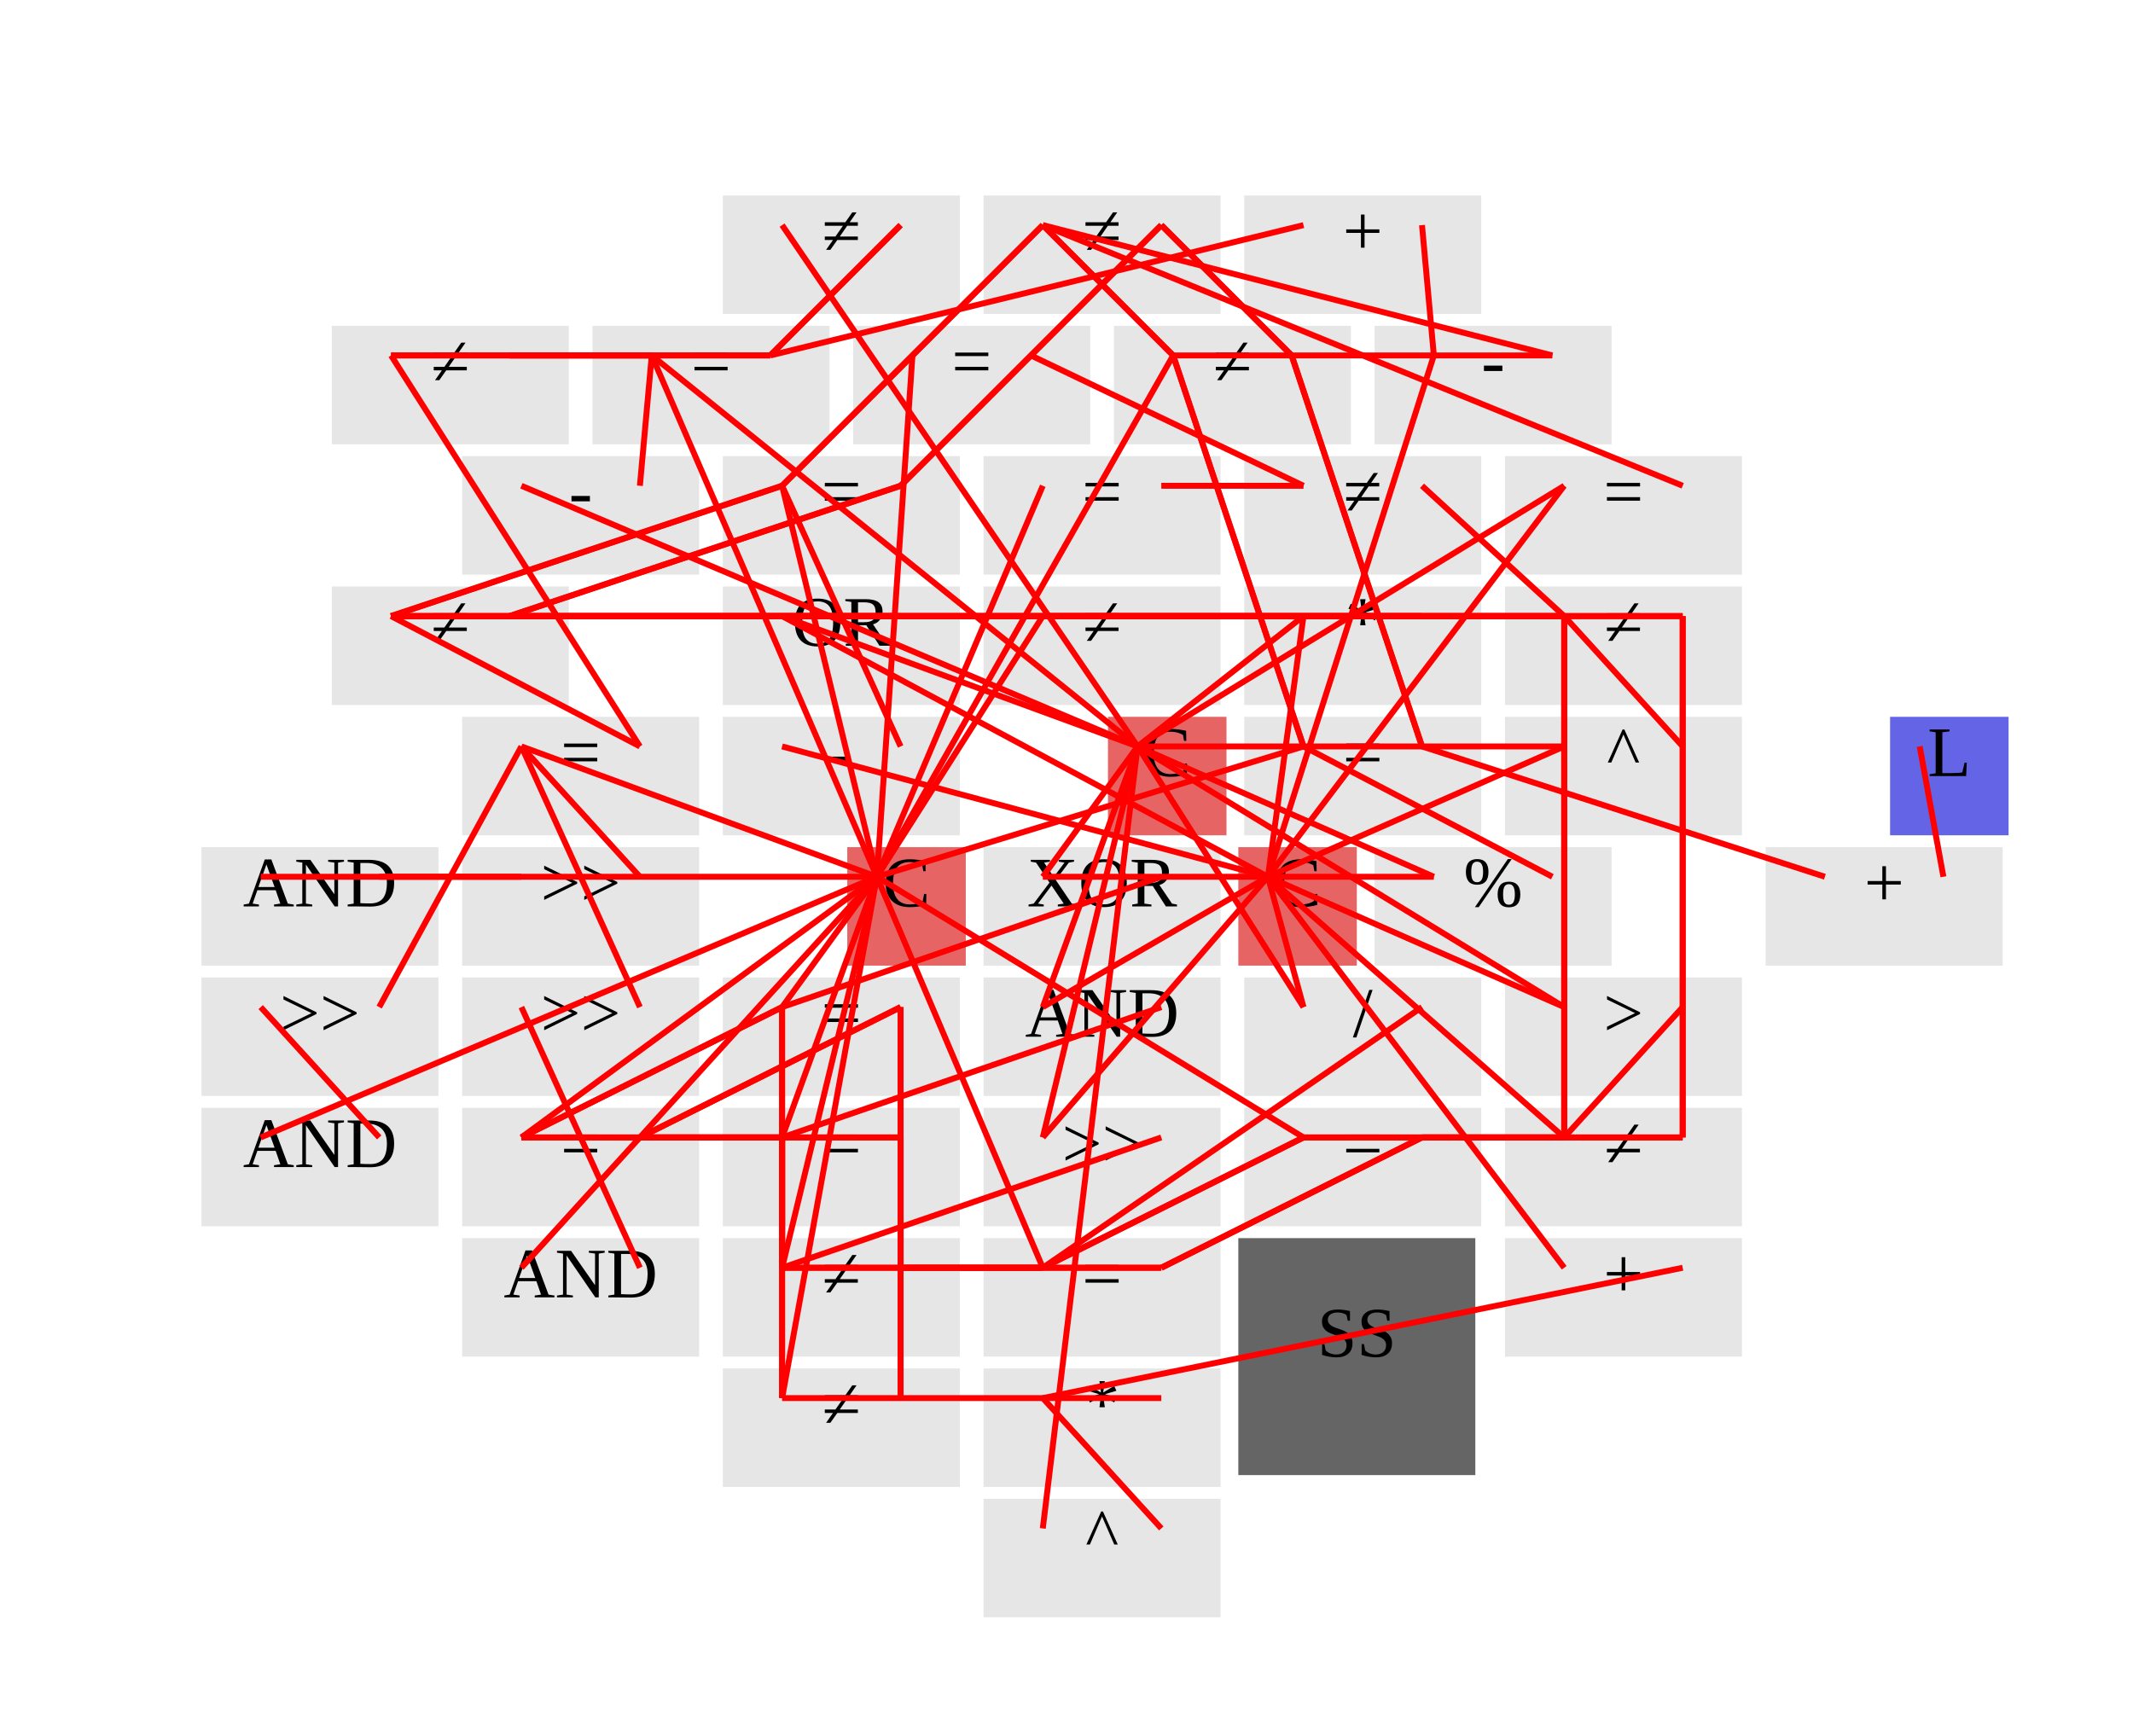
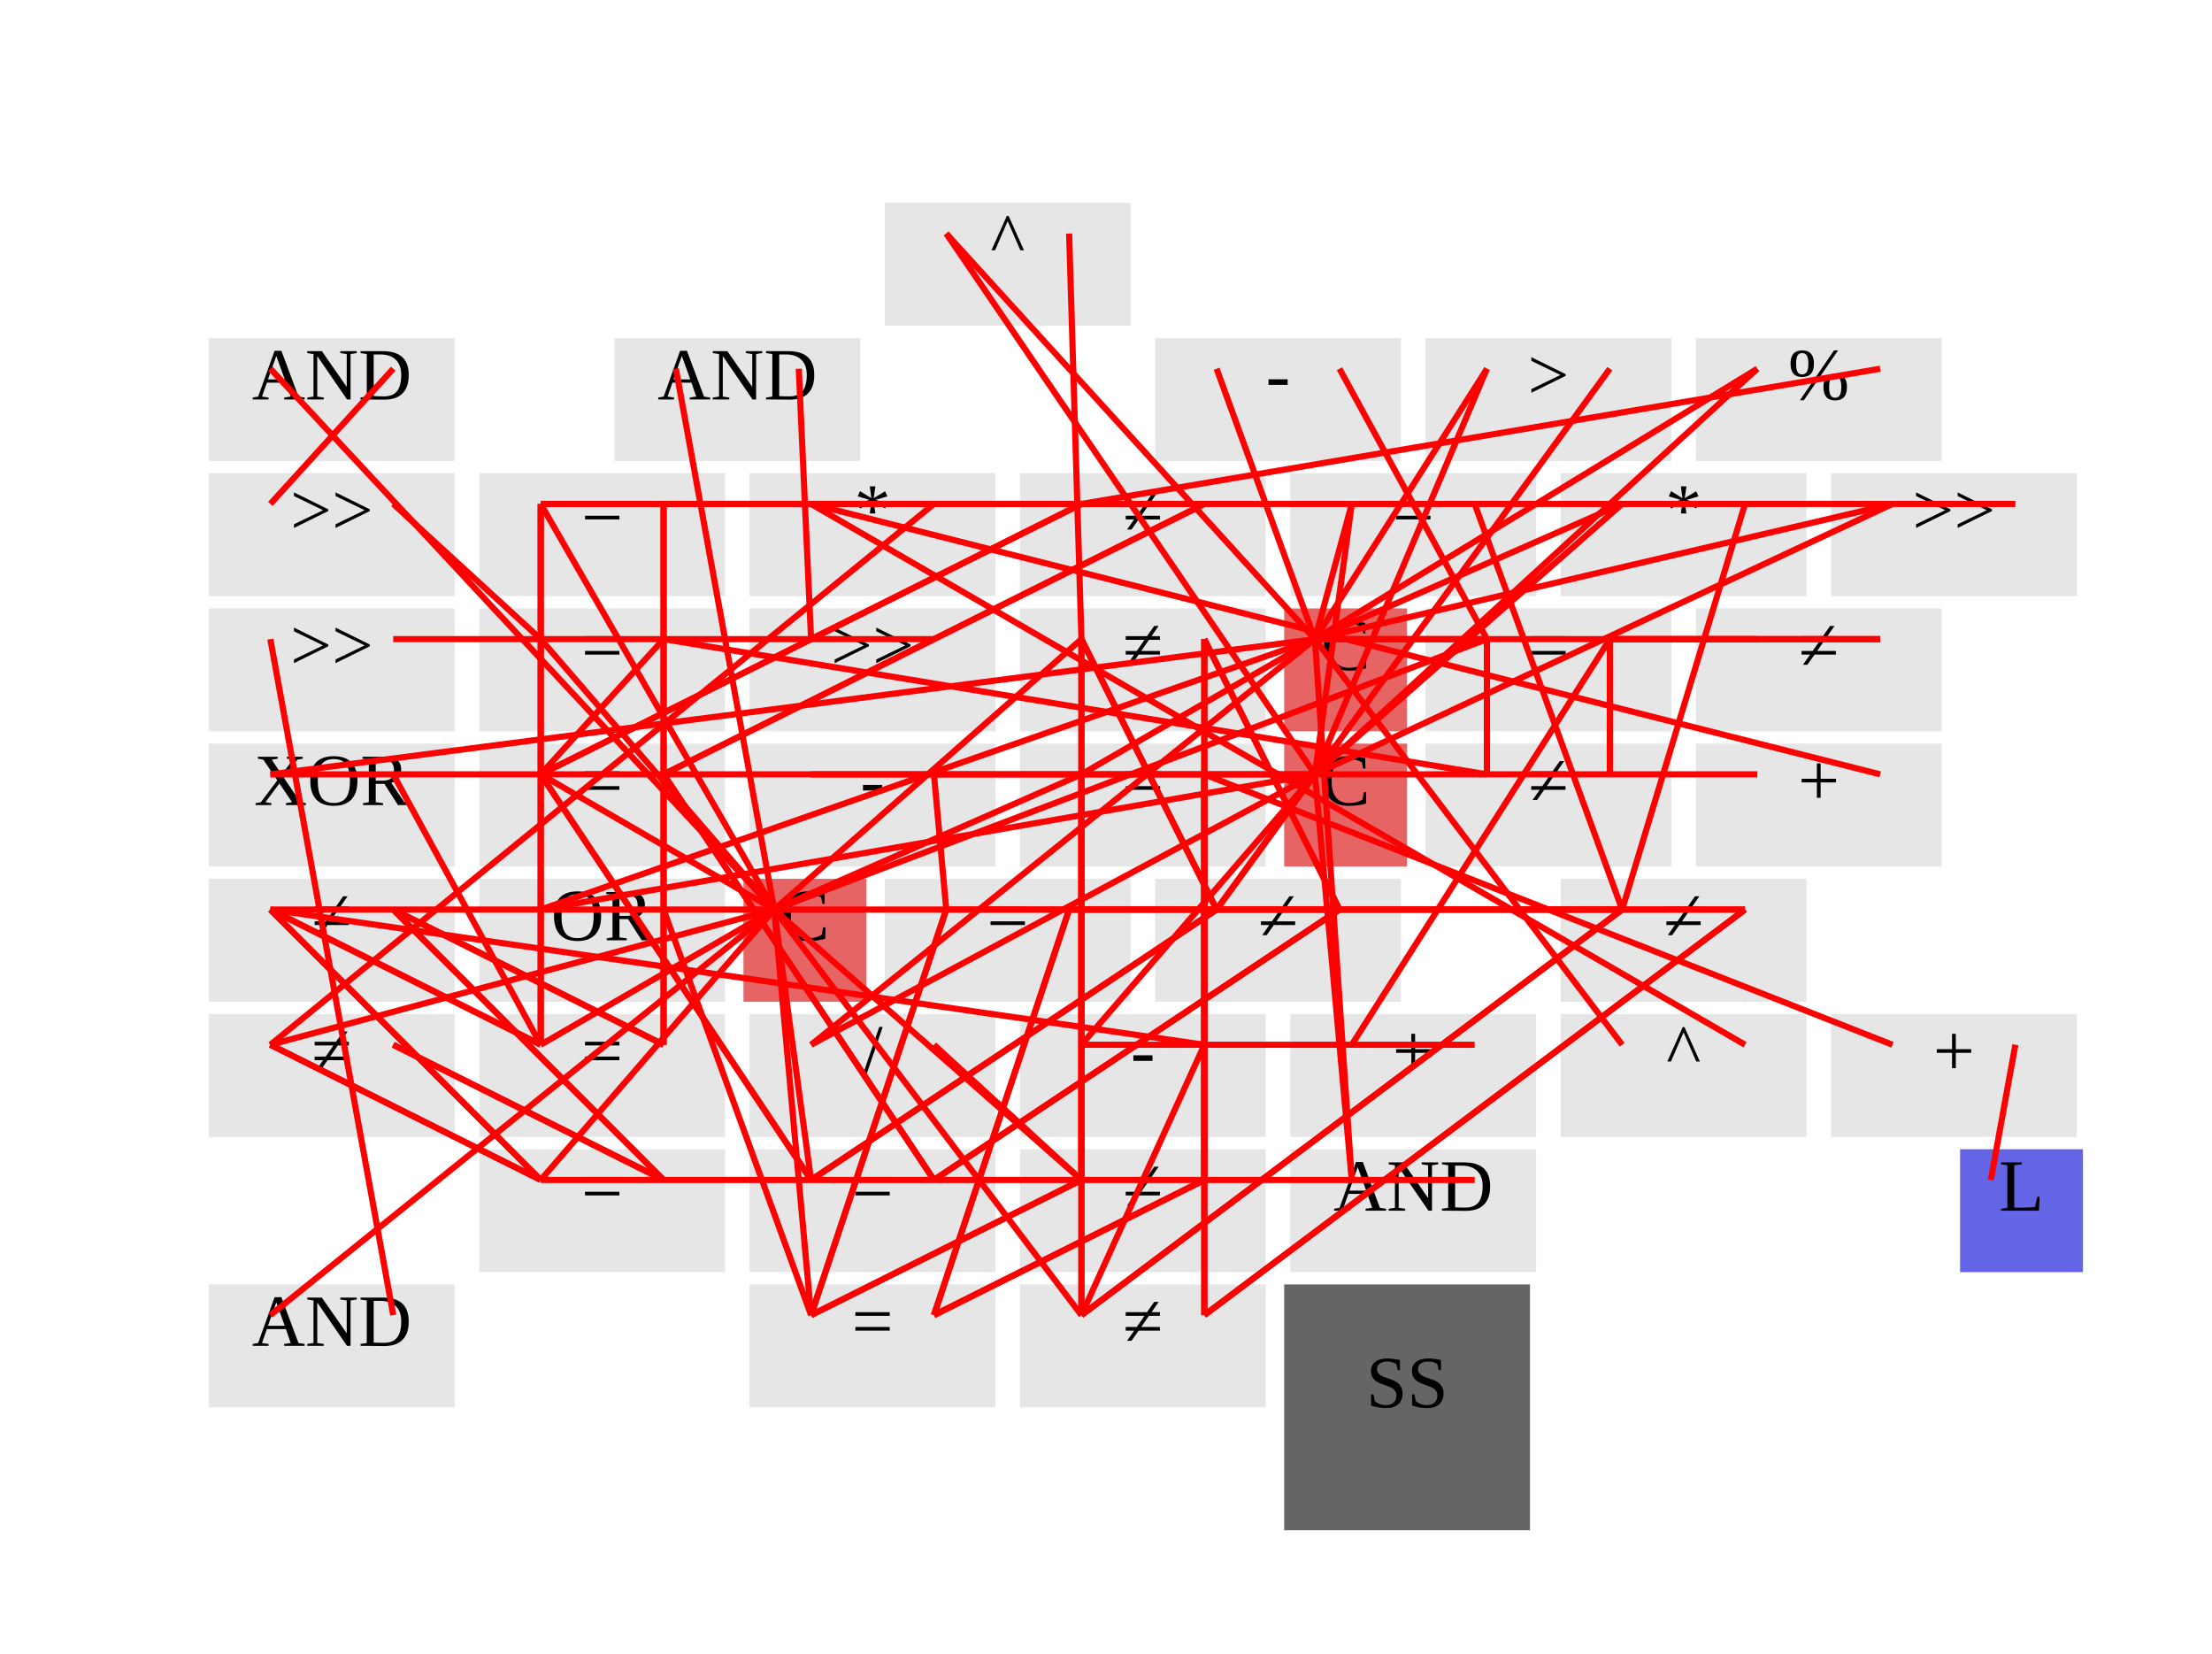
- <svg xmlns="http://www.w3.org/2000/svg" width="360" height="293">
-   <rect x="0" y="0" width="360" height="293" fill="rgb(255,255,255)" />
-   <rect x="0" y="0" width="340" height="260" fill="rgba(255,255,255,1)" />
-   <rect x="143" y="143" width="20" height="20" fill="rgba(230,100,100,1)" />
-   <text x="153" y="153" text-anchor="middle" alignment-baseline="middle" fill="black">C</text>
-   <rect x="209" y="143" width="20" height="20" fill="rgba(230,100,100,1)" />
-   <text x="219" y="153" text-anchor="middle" alignment-baseline="middle" fill="black">C</text>
-   <rect x="319" y="121" width="20" height="20" fill="rgba(100,100,230,1)" />
-   <text x="329" y="131" text-anchor="middle" alignment-baseline="middle" fill="black">L</text>
-   <rect x="187" y="121" width="20" height="20" fill="rgba(230,100,100,1)" />
-   <text x="197" y="131" text-anchor="middle" alignment-baseline="middle" fill="black">C</text>
-   <rect x="166" y="77" width="40" height="20" fill="rgba(230,230,230,1)" />
-   <text x="186" y="87" text-anchor="middle" alignment-baseline="middle" fill="black">=</text>
+ <svg xmlns="http://www.w3.org/2000/svg" width="360" height="269">
+   <rect x="0" y="0" width="360" height="269" fill="rgb(255,255,255)" />
+   <rect x="0" y="0" width="340" height="220" fill="rgba(255,255,255,1)" />
+   <rect x="121" y="143" width="20" height="20" fill="rgba(230,100,100,1)" />
+   <text x="131" y="153" text-anchor="middle" alignment-baseline="middle" fill="black">C</text>
+   <rect x="209" y="121" width="20" height="20" fill="rgba(230,100,100,1)" />
+   <text x="219" y="131" text-anchor="middle" alignment-baseline="middle" fill="black">C</text>
+   <rect x="319" y="187" width="20" height="20" fill="rgba(100,100,230,1)" />
+   <text x="329" y="197" text-anchor="middle" alignment-baseline="middle" fill="black">L</text>
+   <rect x="209" y="99" width="20" height="20" fill="rgba(230,100,100,1)" />
+   <text x="219" y="109" text-anchor="middle" alignment-baseline="middle" fill="black">C</text>
+   <rect x="210" y="187" width="40" height="20" fill="rgba(230,230,230,1)" />
+   <text x="230" y="197" text-anchor="middle" alignment-baseline="middle" fill="black">AND</text>
+   <rect x="232" y="55" width="40" height="20" fill="rgba(230,230,230,1)" />
+   <text x="252" y="65" text-anchor="middle" alignment-baseline="middle" fill="black">&gt;</text>
+   <rect x="78" y="143" width="40" height="20" fill="rgba(230,230,230,1)" />
+   <text x="98" y="153" text-anchor="middle" alignment-baseline="middle" fill="black">OR</text>
+   <rect x="122" y="77" width="40" height="20" fill="rgba(230,230,230,1)" />
+   <text x="142" y="87" text-anchor="middle" alignment-baseline="middle" fill="black">*</text>
+   <rect x="254" y="165" width="40" height="20" fill="rgba(230,230,230,1)" />
+   <text x="274" y="175" text-anchor="middle" alignment-baseline="middle" fill="black">^</text>
+   <rect x="276" y="121" width="40" height="20" fill="rgba(230,230,230,1)" />
+   <text x="296" y="131" text-anchor="middle" alignment-baseline="middle" fill="black">+</text>
+   <rect x="34" y="121" width="40" height="20" fill="rgba(230,230,230,1)" />
+   <text x="54" y="131" text-anchor="middle" alignment-baseline="middle" fill="black">XOR</text>
+   <rect x="276" y="55" width="40" height="20" fill="rgba(230,230,230,1)" />
+   <text x="296" y="65" text-anchor="middle" alignment-baseline="middle" fill="black">%</text>
+   <rect x="122" y="165" width="40" height="20" fill="rgba(230,230,230,1)" />
+   <text x="142" y="175" text-anchor="middle" alignment-baseline="middle" fill="black">/</text>
  <rect x="254" y="77" width="40" height="20" fill="rgba(230,230,230,1)" />
-   <text x="274" y="87" text-anchor="middle" alignment-baseline="middle" fill="black">=</text>
-   <rect x="78" y="77" width="40" height="20" fill="rgba(230,230,230,1)" />
-   <text x="98" y="87" text-anchor="middle" alignment-baseline="middle" fill="black">-</text>
-   <rect x="100" y="55" width="40" height="20" fill="rgba(230,230,230,1)" />
-   <text x="120" y="65" text-anchor="middle" alignment-baseline="middle" fill="black">=</text>
-   <rect x="56" y="55" width="40" height="20" fill="rgba(230,230,230,1)" />
-   <text x="76" y="65" text-anchor="middle" alignment-baseline="middle" fill="black">≠</text>
-   <rect x="122" y="33" width="40" height="20" fill="rgba(230,230,230,1)" />
-   <text x="142" y="43" text-anchor="middle" alignment-baseline="middle" fill="black">≠</text>
-   <rect x="210" y="33" width="40" height="20" fill="rgba(230,230,230,1)" />
-   <text x="230" y="43" text-anchor="middle" alignment-baseline="middle" fill="black">+</text>
-   <rect x="144" y="55" width="40" height="20" fill="rgba(230,230,230,1)" />
-   <text x="164" y="65" text-anchor="middle" alignment-baseline="middle" fill="black">=</text>
-   <rect x="232" y="143" width="40" height="20" fill="rgba(230,230,230,1)" />
-   <text x="252" y="153" text-anchor="middle" alignment-baseline="middle" fill="black">%</text>
-   <rect x="210" y="77" width="40" height="20" fill="rgba(230,230,230,1)" />
-   <text x="230" y="87" text-anchor="middle" alignment-baseline="middle" fill="black">≠</text>
-   <rect x="210" y="99" width="40" height="20" fill="rgba(230,230,230,1)" />
-   <text x="230" y="109" text-anchor="middle" alignment-baseline="middle" fill="black">*</text>
+   <text x="274" y="87" text-anchor="middle" alignment-baseline="middle" fill="black">*</text>
+   <rect x="298" y="77" width="40" height="20" fill="rgba(230,230,230,1)" />
+   <text x="318" y="87" text-anchor="middle" alignment-baseline="middle" fill="black">&gt;&gt;</text>
+   <rect x="78" y="99" width="40" height="20" fill="rgba(230,230,230,1)" />
+   <text x="98" y="109" text-anchor="middle" alignment-baseline="middle" fill="black">=</text>
+   <rect x="232" y="99" width="40" height="20" fill="rgba(230,230,230,1)" />
+   <text x="252" y="109" text-anchor="middle" alignment-baseline="middle" fill="black">=</text>
+   <rect x="232" y="121" width="40" height="20" fill="rgba(230,230,230,1)" />
+   <text x="252" y="131" text-anchor="middle" alignment-baseline="middle" fill="black">≠</text>
+   <rect x="276" y="99" width="40" height="20" fill="rgba(230,230,230,1)" />
+   <text x="296" y="109" text-anchor="middle" alignment-baseline="middle" fill="black">≠</text>
  <rect x="210" y="165" width="40" height="20" fill="rgba(230,230,230,1)" />
-   <text x="230" y="175" text-anchor="middle" alignment-baseline="middle" fill="black">/</text>
-   <rect x="210" y="121" width="40" height="20" fill="rgba(230,230,230,1)" />
-   <text x="230" y="131" text-anchor="middle" alignment-baseline="middle" fill="black">=</text>
+   <text x="230" y="175" text-anchor="middle" alignment-baseline="middle" fill="black">+</text>
  <rect x="188" y="55" width="40" height="20" fill="rgba(230,230,230,1)" />
-   <text x="208" y="65" text-anchor="middle" alignment-baseline="middle" fill="black">≠</text>
-   <rect x="166" y="33" width="40" height="20" fill="rgba(230,230,230,1)" />
-   <text x="186" y="43" text-anchor="middle" alignment-baseline="middle" fill="black">≠</text>
-   <rect x="122" y="77" width="40" height="20" fill="rgba(230,230,230,1)" />
-   <text x="142" y="87" text-anchor="middle" alignment-baseline="middle" fill="black">=</text>
-   <rect x="56" y="99" width="40" height="20" fill="rgba(230,230,230,1)" />
-   <text x="76" y="109" text-anchor="middle" alignment-baseline="middle" fill="black">≠</text>
+   <text x="208" y="65" text-anchor="middle" alignment-baseline="middle" fill="black">-</text>
+   <rect x="166" y="165" width="40" height="20" fill="rgba(230,230,230,1)" />
+   <text x="186" y="175" text-anchor="middle" alignment-baseline="middle" fill="black">-</text>
+   <rect x="166" y="121" width="40" height="20" fill="rgba(230,230,230,1)" />
+   <text x="186" y="131" text-anchor="middle" alignment-baseline="middle" fill="black">=</text>
+   <rect x="166" y="209" width="40" height="20" fill="rgba(230,230,230,1)" />
+   <text x="186" y="219" text-anchor="middle" alignment-baseline="middle" fill="black">≠</text>
+   <rect x="254" y="143" width="40" height="20" fill="rgba(230,230,230,1)" />
+   <text x="274" y="153" text-anchor="middle" alignment-baseline="middle" fill="black">≠</text>
+   <rect x="144" y="143" width="40" height="20" fill="rgba(230,230,230,1)" />
+   <text x="164" y="153" text-anchor="middle" alignment-baseline="middle" fill="black">=</text>
+   <rect x="122" y="209" width="40" height="20" fill="rgba(230,230,230,1)" />
+   <text x="142" y="219" text-anchor="middle" alignment-baseline="middle" fill="black">=</text>
+   <rect x="166" y="187" width="40" height="20" fill="rgba(230,230,230,1)" />
+   <text x="186" y="197" text-anchor="middle" alignment-baseline="middle" fill="black">≠</text>
  <rect x="166" y="99" width="40" height="20" fill="rgba(230,230,230,1)" />
  <text x="186" y="109" text-anchor="middle" alignment-baseline="middle" fill="black">≠</text>
-   <rect x="254" y="99" width="40" height="20" fill="rgba(230,230,230,1)" />
-   <text x="274" y="109" text-anchor="middle" alignment-baseline="middle" fill="black">≠</text>
-   <rect x="254" y="187" width="40" height="20" fill="rgba(230,230,230,1)" />
-   <text x="274" y="197" text-anchor="middle" alignment-baseline="middle" fill="black">≠</text>
-   <rect x="210" y="187" width="40" height="20" fill="rgba(230,230,230,1)" />
-   <text x="230" y="197" text-anchor="middle" alignment-baseline="middle" fill="black">=</text>
-   <rect x="166" y="209" width="40" height="20" fill="rgba(230,230,230,1)" />
-   <text x="186" y="219" text-anchor="middle" alignment-baseline="middle" fill="black">=</text>
-   <rect x="122" y="209" width="40" height="20" fill="rgba(230,230,230,1)" />
-   <text x="142" y="219" text-anchor="middle" alignment-baseline="middle" fill="black">≠</text>
-   <rect x="122" y="165" width="40" height="20" fill="rgba(230,230,230,1)" />
-   <text x="142" y="175" text-anchor="middle" alignment-baseline="middle" fill="black">=</text>
+   <rect x="188" y="143" width="40" height="20" fill="rgba(230,230,230,1)" />
+   <text x="208" y="153" text-anchor="middle" alignment-baseline="middle" fill="black">≠</text>
+   <rect x="122" y="187" width="40" height="20" fill="rgba(230,230,230,1)" />
+   <text x="142" y="197" text-anchor="middle" alignment-baseline="middle" fill="black">=</text>
+   <rect x="78" y="121" width="40" height="20" fill="rgba(230,230,230,1)" />
+   <text x="98" y="131" text-anchor="middle" alignment-baseline="middle" fill="black">=</text>
+   <rect x="166" y="77" width="40" height="20" fill="rgba(230,230,230,1)" />
+   <text x="186" y="87" text-anchor="middle" alignment-baseline="middle" fill="black">≠</text>
+   <rect x="78" y="77" width="40" height="20" fill="rgba(230,230,230,1)" />
+   <text x="98" y="87" text-anchor="middle" alignment-baseline="middle" fill="black">=</text>
+   <rect x="78" y="165" width="40" height="20" fill="rgba(230,230,230,1)" />
+   <text x="98" y="175" text-anchor="middle" alignment-baseline="middle" fill="black">=</text>
+   <rect x="34" y="143" width="40" height="20" fill="rgba(230,230,230,1)" />
+   <text x="54" y="153" text-anchor="middle" alignment-baseline="middle" fill="black">≠</text>
  <rect x="78" y="187" width="40" height="20" fill="rgba(230,230,230,1)" />
  <text x="98" y="197" text-anchor="middle" alignment-baseline="middle" fill="black">=</text>
-   <rect x="122" y="187" width="40" height="20" fill="rgba(230,230,230,1)" />
-   <text x="142" y="197" text-anchor="middle" alignment-baseline="middle" fill="black">=</text>
-   <rect x="122" y="231" width="40" height="20" fill="rgba(230,230,230,1)" />
-   <text x="142" y="241" text-anchor="middle" alignment-baseline="middle" fill="black">≠</text>
-   <rect x="298" y="143" width="40" height="20" fill="rgba(230,230,230,1)" />
-   <text x="318" y="153" text-anchor="middle" alignment-baseline="middle" fill="black">+</text>
-   <rect x="254" y="121" width="40" height="20" fill="rgba(230,230,230,1)" />
-   <text x="274" y="131" text-anchor="middle" alignment-baseline="middle" fill="black">^</text>
-   <rect x="166" y="187" width="40" height="20" fill="rgba(230,230,230,1)" />
-   <text x="186" y="197" text-anchor="middle" alignment-baseline="middle" fill="black">&gt;&gt;</text>
-   <rect x="166" y="165" width="40" height="20" fill="rgba(230,230,230,1)" />
-   <text x="186" y="175" text-anchor="middle" alignment-baseline="middle" fill="black">AND</text>
-   <rect x="254" y="165" width="40" height="20" fill="rgba(230,230,230,1)" />
-   <text x="274" y="175" text-anchor="middle" alignment-baseline="middle" fill="black">&gt;</text>
+   <rect x="34" y="165" width="40" height="20" fill="rgba(230,230,230,1)" />
+   <text x="54" y="175" text-anchor="middle" alignment-baseline="middle" fill="black">≠</text>
+   <rect x="298" y="165" width="40" height="20" fill="rgba(230,230,230,1)" />
+   <text x="318" y="175" text-anchor="middle" alignment-baseline="middle" fill="black">+</text>
  <rect x="122" y="121" width="40" height="20" fill="rgba(230,230,230,1)" />
  <text x="142" y="131" text-anchor="middle" alignment-baseline="middle" fill="black">-</text>
-   <rect x="78" y="121" width="40" height="20" fill="rgba(230,230,230,1)" />
-   <text x="98" y="131" text-anchor="middle" alignment-baseline="middle" fill="black">=</text>
-   <rect x="232" y="55" width="40" height="20" fill="rgba(230,230,230,1)" />
-   <text x="252" y="65" text-anchor="middle" alignment-baseline="middle" fill="black">-</text>
-   <rect x="166" y="143" width="40" height="20" fill="rgba(230,230,230,1)" />
-   <text x="186" y="153" text-anchor="middle" alignment-baseline="middle" fill="black">XOR</text>
-   <rect x="166" y="231" width="40" height="20" fill="rgba(230,230,230,1)" />
-   <text x="186" y="241" text-anchor="middle" alignment-baseline="middle" fill="black">*</text>
-   <rect x="166" y="253" width="40" height="20" fill="rgba(230,230,230,1)" />
-   <text x="186" y="263" text-anchor="middle" alignment-baseline="middle" fill="black">^</text>
-   <rect x="254" y="209" width="40" height="20" fill="rgba(230,230,230,1)" />
-   <text x="274" y="219" text-anchor="middle" alignment-baseline="middle" fill="black">+</text>
+   <rect x="210" y="77" width="40" height="20" fill="rgba(230,230,230,1)" />
+   <text x="230" y="87" text-anchor="middle" alignment-baseline="middle" fill="black">=</text>
+   <rect x="144" y="33" width="40" height="20" fill="rgba(230,230,230,1)" />
+   <text x="164" y="43" text-anchor="middle" alignment-baseline="middle" fill="black">^</text>
+   <rect x="100" y="55" width="40" height="20" fill="rgba(230,230,230,1)" />
+   <text x="120" y="65" text-anchor="middle" alignment-baseline="middle" fill="black">AND</text>
  <rect x="122" y="99" width="40" height="20" fill="rgba(230,230,230,1)" />
-   <text x="142" y="109" text-anchor="middle" alignment-baseline="middle" fill="black">OR</text>
-   <rect x="34" y="143" width="40" height="20" fill="rgba(230,230,230,1)" />
-   <text x="54" y="153" text-anchor="middle" alignment-baseline="middle" fill="black">AND</text>
-   <rect x="78" y="143" width="40" height="20" fill="rgba(230,230,230,1)" />
-   <text x="98" y="153" text-anchor="middle" alignment-baseline="middle" fill="black">&gt;&gt;</text>
-   <rect x="78" y="209" width="40" height="20" fill="rgba(230,230,230,1)" />
-   <text x="98" y="219" text-anchor="middle" alignment-baseline="middle" fill="black">AND</text>
-   <rect x="78" y="165" width="40" height="20" fill="rgba(230,230,230,1)" />
-   <text x="98" y="175" text-anchor="middle" alignment-baseline="middle" fill="black">&gt;&gt;</text>
-   <rect x="34" y="187" width="40" height="20" fill="rgba(230,230,230,1)" />
-   <text x="54" y="197" text-anchor="middle" alignment-baseline="middle" fill="black">AND</text>
-   <rect x="34" y="165" width="40" height="20" fill="rgba(230,230,230,1)" />
-   <text x="54" y="175" text-anchor="middle" alignment-baseline="middle" fill="black">&gt;&gt;</text>
+   <text x="142" y="109" text-anchor="middle" alignment-baseline="middle" fill="black">&gt;&gt;</text>
+   <rect x="34" y="209" width="40" height="20" fill="rgba(230,230,230,1)" />
+   <text x="54" y="219" text-anchor="middle" alignment-baseline="middle" fill="black">AND</text>
+   <rect x="34" y="99" width="40" height="20" fill="rgba(230,230,230,1)" />
+   <text x="54" y="109" text-anchor="middle" alignment-baseline="middle" fill="black">&gt;&gt;</text>
+   <rect x="34" y="55" width="40" height="20" fill="rgba(230,230,230,1)" />
+   <text x="54" y="65" text-anchor="middle" alignment-baseline="middle" fill="black">AND</text>
+   <rect x="34" y="77" width="40" height="20" fill="rgba(230,230,230,1)" />
+   <text x="54" y="87" text-anchor="middle" alignment-baseline="middle" fill="black">&gt;&gt;</text>
  <rect x="209" y="209" width="40" height="40" fill="rgba(101,101,101,1)" />
  <text x="229" y="229" text-anchor="middle" alignment-baseline="middle" fill="black">SS</text>
-   <line x1="108" y1="82" x2="110" y2="60" stroke="red" stroke-width="1" />
-   <line x1="148" y1="148" x2="110" y2="60" stroke="red" stroke-width="1" />
-   <line x1="108" y1="126" x2="66" y2="60" stroke="red" stroke-width="1" />
-   <line x1="86" y1="60" x2="130" y2="60" stroke="red" stroke-width="1" />
-   <line x1="130" y1="60" x2="86" y2="60" stroke="red" stroke-width="1" />
-   <line x1="66" y1="60" x2="110" y2="60" stroke="red" stroke-width="1" />
-   <line x1="110" y1="60" x2="66" y2="60" stroke="red" stroke-width="1" />
-   <line x1="130" y1="60" x2="152" y2="38" stroke="red" stroke-width="1" />
-   <line x1="152" y1="38" x2="130" y2="60" stroke="red" stroke-width="1" />
-   <line x1="192" y1="126" x2="110" y2="60" stroke="red" stroke-width="1" />
-   <line x1="192" y1="126" x2="132" y2="38" stroke="red" stroke-width="1" />
-   <line x1="130" y1="60" x2="220" y2="38" stroke="red" stroke-width="1" />
-   <line x1="196" y1="82" x2="220" y2="82" stroke="red" stroke-width="1" />
-   <line x1="174" y1="60" x2="220" y2="82" stroke="red" stroke-width="1" />
-   <line x1="262" y1="148" x2="220" y2="126" stroke="red" stroke-width="1" />
-   <line x1="148" y1="148" x2="220" y2="126" stroke="red" stroke-width="1" />
-   <line x1="148" y1="148" x2="198" y2="60" stroke="red" stroke-width="1" />
-   <line x1="262" y1="60" x2="198" y2="60" stroke="red" stroke-width="1" />
-   <line x1="218" y1="60" x2="240" y2="126" stroke="red" stroke-width="1" />
-   <line x1="240" y1="126" x2="218" y2="60" stroke="red" stroke-width="1" />
-   <line x1="220" y1="126" x2="198" y2="60" stroke="red" stroke-width="1" />
-   <line x1="198" y1="60" x2="220" y2="126" stroke="red" stroke-width="1" />
-   <line x1="262" y1="60" x2="176" y2="38" stroke="red" stroke-width="1" />
-   <line x1="284" y1="82" x2="176" y2="38" stroke="red" stroke-width="1" />
-   <line x1="196" y1="38" x2="218" y2="60" stroke="red" stroke-width="1" />
-   <line x1="218" y1="60" x2="196" y2="38" stroke="red" stroke-width="1" />
-   <line x1="176" y1="38" x2="198" y2="60" stroke="red" stroke-width="1" />
-   <line x1="198" y1="60" x2="176" y2="38" stroke="red" stroke-width="1" />
-   <line x1="148" y1="148" x2="132" y2="82" stroke="red" stroke-width="1" />
-   <line x1="152" y1="126" x2="132" y2="82" stroke="red" stroke-width="1" />
-   <line x1="196" y1="38" x2="152" y2="82" stroke="red" stroke-width="1" />
-   <line x1="152" y1="82" x2="196" y2="38" stroke="red" stroke-width="1" />
-   <line x1="132" y1="82" x2="176" y2="38" stroke="red" stroke-width="1" />
-   <line x1="176" y1="38" x2="132" y2="82" stroke="red" stroke-width="1" />
-   <line x1="152" y1="104" x2="66" y2="104" stroke="red" stroke-width="1" />
-   <line x1="108" y1="126" x2="66" y2="104" stroke="red" stroke-width="1" />
-   <line x1="152" y1="82" x2="86" y2="104" stroke="red" stroke-width="1" />
-   <line x1="86" y1="104" x2="152" y2="82" stroke="red" stroke-width="1" />
-   <line x1="132" y1="82" x2="66" y2="104" stroke="red" stroke-width="1" />
-   <line x1="66" y1="104" x2="132" y2="82" stroke="red" stroke-width="1" />
-   <line x1="148" y1="148" x2="176" y2="104" stroke="red" stroke-width="1" />
-   <line x1="240" y1="104" x2="176" y2="104" stroke="red" stroke-width="1" />
-   <line x1="86" y1="104" x2="196" y2="104" stroke="red" stroke-width="1" />
-   <line x1="196" y1="104" x2="86" y2="104" stroke="red" stroke-width="1" />
-   <line x1="66" y1="104" x2="176" y2="104" stroke="red" stroke-width="1" />
-   <line x1="176" y1="104" x2="66" y2="104" stroke="red" stroke-width="1" />
-   <line x1="284" y1="126" x2="264" y2="104" stroke="red" stroke-width="1" />
-   <line x1="240" y1="82" x2="264" y2="104" stroke="red" stroke-width="1" />
-   <line x1="284" y1="104" x2="196" y2="104" stroke="red" stroke-width="1" />
-   <line x1="196" y1="104" x2="284" y2="104" stroke="red" stroke-width="1" />
-   <line x1="264" y1="104" x2="176" y2="104" stroke="red" stroke-width="1" />
-   <line x1="176" y1="104" x2="264" y2="104" stroke="red" stroke-width="1" />
-   <line x1="214" y1="148" x2="264" y2="192" stroke="red" stroke-width="1" />
-   <line x1="284" y1="170" x2="264" y2="192" stroke="red" stroke-width="1" />
-   <line x1="284" y1="192" x2="284" y2="104" stroke="red" stroke-width="1" />
-   <line x1="284" y1="104" x2="284" y2="192" stroke="red" stroke-width="1" />
-   <line x1="264" y1="192" x2="264" y2="104" stroke="red" stroke-width="1" />
-   <line x1="264" y1="104" x2="264" y2="192" stroke="red" stroke-width="1" />
-   <line x1="148" y1="148" x2="220" y2="192" stroke="red" stroke-width="1" />
-   <line x1="284" y1="192" x2="240" y2="192" stroke="red" stroke-width="1" />
-   <line x1="240" y1="192" x2="284" y2="192" stroke="red" stroke-width="1" />
-   <line x1="220" y1="192" x2="264" y2="192" stroke="red" stroke-width="1" />
-   <line x1="264" y1="192" x2="220" y2="192" stroke="red" stroke-width="1" />
-   <line x1="148" y1="148" x2="176" y2="214" stroke="red" stroke-width="1" />
-   <line x1="240" y1="170" x2="176" y2="214" stroke="red" stroke-width="1" />
-   <line x1="240" y1="192" x2="196" y2="214" stroke="red" stroke-width="1" />
-   <line x1="196" y1="214" x2="240" y2="192" stroke="red" stroke-width="1" />
-   <line x1="220" y1="192" x2="176" y2="214" stroke="red" stroke-width="1" />
-   <line x1="176" y1="214" x2="220" y2="192" stroke="red" stroke-width="1" />
-   <line x1="196" y1="192" x2="132" y2="214" stroke="red" stroke-width="1" />
-   <line x1="148" y1="148" x2="132" y2="214" stroke="red" stroke-width="1" />
-   <line x1="196" y1="214" x2="152" y2="214" stroke="red" stroke-width="1" />
-   <line x1="152" y1="214" x2="196" y2="214" stroke="red" stroke-width="1" />
-   <line x1="132" y1="214" x2="176" y2="214" stroke="red" stroke-width="1" />
-   <line x1="176" y1="214" x2="132" y2="214" stroke="red" stroke-width="1" />
-   <line x1="148" y1="148" x2="132" y2="170" stroke="red" stroke-width="1" />
-   <line x1="196" y1="148" x2="132" y2="170" stroke="red" stroke-width="1" />
-   <line x1="152" y1="214" x2="152" y2="170" stroke="red" stroke-width="1" />
-   <line x1="152" y1="170" x2="152" y2="214" stroke="red" stroke-width="1" />
-   <line x1="132" y1="214" x2="132" y2="170" stroke="red" stroke-width="1" />
-   <line x1="132" y1="170" x2="132" y2="214" stroke="red" stroke-width="1" />
-   <line x1="148" y1="148" x2="88" y2="192" stroke="red" stroke-width="1" />
-   <line x1="152" y1="170" x2="108" y2="192" stroke="red" stroke-width="1" />
-   <line x1="108" y1="192" x2="152" y2="170" stroke="red" stroke-width="1" />
-   <line x1="132" y1="170" x2="88" y2="192" stroke="red" stroke-width="1" />
-   <line x1="88" y1="192" x2="132" y2="170" stroke="red" stroke-width="1" />
-   <line x1="196" y1="170" x2="132" y2="192" stroke="red" stroke-width="1" />
-   <line x1="148" y1="148" x2="132" y2="192" stroke="red" stroke-width="1" />
-   <line x1="152" y1="192" x2="108" y2="192" stroke="red" stroke-width="1" />
-   <line x1="108" y1="192" x2="152" y2="192" stroke="red" stroke-width="1" />
-   <line x1="88" y1="192" x2="132" y2="192" stroke="red" stroke-width="1" />
-   <line x1="132" y1="192" x2="88" y2="192" stroke="red" stroke-width="1" />
-   <line x1="148" y1="148" x2="132" y2="236" stroke="red" stroke-width="1" />
-   <line x1="196" y1="236" x2="132" y2="236" stroke="red" stroke-width="1" />
-   <line x1="152" y1="192" x2="152" y2="236" stroke="red" stroke-width="1" />
-   <line x1="152" y1="236" x2="152" y2="192" stroke="red" stroke-width="1" />
-   <line x1="132" y1="236" x2="132" y2="192" stroke="red" stroke-width="1" />
-   <line x1="132" y1="192" x2="132" y2="236" stroke="red" stroke-width="1" />
-   <line x1="240" y1="126" x2="308" y2="148" stroke="red" stroke-width="1" />
-   <line x1="64" y1="170" x2="88" y2="126" stroke="red" stroke-width="1" />
-   <line x1="108" y1="148" x2="88" y2="126" stroke="red" stroke-width="1" />
-   <line x1="148" y1="148" x2="88" y2="126" stroke="red" stroke-width="1" />
-   <line x1="108" y1="170" x2="88" y2="126" stroke="red" stroke-width="1" />
-   <line x1="284" y1="214" x2="176" y2="236" stroke="red" stroke-width="1" />
-   <line x1="196" y1="258" x2="176" y2="236" stroke="red" stroke-width="1" />
-   <line x1="214" y1="148" x2="264" y2="214" stroke="red" stroke-width="1" />
-   <line x1="192" y1="126" x2="176" y2="258" stroke="red" stroke-width="1" />
-   <line x1="328" y1="148" x2="324" y2="126" stroke="red" stroke-width="1" />
-   <line x1="148" y1="148" x2="176" y2="82" stroke="red" stroke-width="1" />
-   <line x1="214" y1="148" x2="264" y2="82" stroke="red" stroke-width="1" />
-   <line x1="192" y1="126" x2="264" y2="82" stroke="red" stroke-width="1" />
-   <line x1="192" y1="126" x2="88" y2="82" stroke="red" stroke-width="1" />
-   <line x1="148" y1="148" x2="154" y2="60" stroke="red" stroke-width="1" />
-   <line x1="214" y1="148" x2="242" y2="148" stroke="red" stroke-width="1" />
-   <line x1="192" y1="126" x2="242" y2="148" stroke="red" stroke-width="1" />
-   <line x1="214" y1="148" x2="220" y2="104" stroke="red" stroke-width="1" />
-   <line x1="192" y1="126" x2="220" y2="104" stroke="red" stroke-width="1" />
-   <line x1="214" y1="148" x2="220" y2="170" stroke="red" stroke-width="1" />
-   <line x1="192" y1="126" x2="220" y2="170" stroke="red" stroke-width="1" />
-   <line x1="214" y1="148" x2="264" y2="126" stroke="red" stroke-width="1" />
-   <line x1="192" y1="126" x2="264" y2="126" stroke="red" stroke-width="1" />
-   <line x1="214" y1="148" x2="176" y2="192" stroke="red" stroke-width="1" />
-   <line x1="192" y1="126" x2="176" y2="192" stroke="red" stroke-width="1" />
-   <line x1="214" y1="148" x2="176" y2="170" stroke="red" stroke-width="1" />
-   <line x1="192" y1="126" x2="176" y2="170" stroke="red" stroke-width="1" />
-   <line x1="214" y1="148" x2="264" y2="170" stroke="red" stroke-width="1" />
-   <line x1="192" y1="126" x2="264" y2="170" stroke="red" stroke-width="1" />
-   <line x1="214" y1="148" x2="132" y2="126" stroke="red" stroke-width="1" />
-   <line x1="214" y1="148" x2="242" y2="60" stroke="red" stroke-width="1" />
-   <line x1="240" y1="38" x2="242" y2="60" stroke="red" stroke-width="1" />
-   <line x1="214" y1="148" x2="176" y2="148" stroke="red" stroke-width="1" />
-   <line x1="192" y1="126" x2="176" y2="148" stroke="red" stroke-width="1" />
-   <line x1="214" y1="148" x2="132" y2="104" stroke="red" stroke-width="1" />
-   <line x1="192" y1="126" x2="132" y2="104" stroke="red" stroke-width="1" />
-   <line x1="148" y1="148" x2="44" y2="148" stroke="red" stroke-width="1" />
-   <line x1="64" y1="148" x2="88" y2="148" stroke="red" stroke-width="1" />
-   <line x1="148" y1="148" x2="88" y2="214" stroke="red" stroke-width="1" />
-   <line x1="108" y1="214" x2="88" y2="170" stroke="red" stroke-width="1" />
-   <line x1="148" y1="148" x2="44" y2="192" stroke="red" stroke-width="1" />
-   <line x1="64" y1="192" x2="44" y2="170" stroke="red" stroke-width="1" />
+   <line x1="306" y1="126" x2="132" y2="82" stroke="red" stroke-width="1" />
+   <line x1="284" y1="170" x2="132" y2="82" stroke="red" stroke-width="1" />
+   <line x1="214" y1="126" x2="286" y2="126" stroke="red" stroke-width="1" />
+   <line x1="214" y1="104" x2="264" y2="170" stroke="red" stroke-width="1" />
+   <line x1="152" y1="104" x2="88" y2="104" stroke="red" stroke-width="1" />
+   <line x1="64" y1="82" x2="88" y2="104" stroke="red" stroke-width="1" />
+   <line x1="126" y1="148" x2="88" y2="104" stroke="red" stroke-width="1" />
+   <line x1="64" y1="104" x2="88" y2="104" stroke="red" stroke-width="1" />
+   <line x1="218" y1="60" x2="242" y2="104" stroke="red" stroke-width="1" />
+   <line x1="126" y1="148" x2="242" y2="104" stroke="red" stroke-width="1" />
+   <line x1="108" y1="104" x2="242" y2="126" stroke="red" stroke-width="1" />
+   <line x1="262" y1="104" x2="262" y2="126" stroke="red" stroke-width="1" />
+   <line x1="262" y1="126" x2="262" y2="104" stroke="red" stroke-width="1" />
+   <line x1="242" y1="104" x2="242" y2="126" stroke="red" stroke-width="1" />
+   <line x1="242" y1="126" x2="242" y2="104" stroke="red" stroke-width="1" />
+   <line x1="262" y1="104" x2="306" y2="104" stroke="red" stroke-width="1" />
+   <line x1="306" y1="104" x2="262" y2="104" stroke="red" stroke-width="1" />
+   <line x1="214" y1="104" x2="242" y2="104" stroke="red" stroke-width="1" />
+   <line x1="214" y1="104" x2="286" y2="104" stroke="red" stroke-width="1" />
+   <line x1="262" y1="104" x2="220" y2="170" stroke="red" stroke-width="1" />
+   <line x1="214" y1="104" x2="176" y2="126" stroke="red" stroke-width="1" />
+   <line x1="126" y1="148" x2="176" y2="126" stroke="red" stroke-width="1" />
+   <line x1="126" y1="148" x2="176" y2="214" stroke="red" stroke-width="1" />
+   <line x1="196" y1="170" x2="176" y2="214" stroke="red" stroke-width="1" />
+   <line x1="196" y1="214" x2="196" y2="126" stroke="red" stroke-width="1" />
+   <line x1="196" y1="126" x2="196" y2="214" stroke="red" stroke-width="1" />
+   <line x1="176" y1="214" x2="176" y2="126" stroke="red" stroke-width="1" />
+   <line x1="176" y1="126" x2="176" y2="214" stroke="red" stroke-width="1" />
+   <line x1="284" y1="82" x2="264" y2="148" stroke="red" stroke-width="1" />
+   <line x1="240" y1="82" x2="264" y2="148" stroke="red" stroke-width="1" />
+   <line x1="284" y1="148" x2="196" y2="214" stroke="red" stroke-width="1" />
+   <line x1="196" y1="214" x2="284" y2="148" stroke="red" stroke-width="1" />
+   <line x1="264" y1="148" x2="176" y2="214" stroke="red" stroke-width="1" />
+   <line x1="176" y1="214" x2="264" y2="148" stroke="red" stroke-width="1" />
+   <line x1="152" y1="126" x2="154" y2="148" stroke="red" stroke-width="1" />
+   <line x1="126" y1="148" x2="154" y2="148" stroke="red" stroke-width="1" />
+   <line x1="174" y1="148" x2="284" y2="148" stroke="red" stroke-width="1" />
+   <line x1="284" y1="148" x2="174" y2="148" stroke="red" stroke-width="1" />
+   <line x1="154" y1="148" x2="264" y2="148" stroke="red" stroke-width="1" />
+   <line x1="264" y1="148" x2="154" y2="148" stroke="red" stroke-width="1" />
+   <line x1="126" y1="148" x2="132" y2="214" stroke="red" stroke-width="1" />
+   <line x1="108" y1="148" x2="132" y2="214" stroke="red" stroke-width="1" />
+   <line x1="152" y1="214" x2="174" y2="148" stroke="red" stroke-width="1" />
+   <line x1="174" y1="148" x2="152" y2="214" stroke="red" stroke-width="1" />
+   <line x1="132" y1="214" x2="154" y2="148" stroke="red" stroke-width="1" />
+   <line x1="154" y1="148" x2="132" y2="214" stroke="red" stroke-width="1" />
+   <line x1="126" y1="148" x2="176" y2="192" stroke="red" stroke-width="1" />
+   <line x1="152" y1="170" x2="176" y2="192" stroke="red" stroke-width="1" />
+   <line x1="152" y1="214" x2="196" y2="192" stroke="red" stroke-width="1" />
+   <line x1="196" y1="192" x2="152" y2="214" stroke="red" stroke-width="1" />
+   <line x1="176" y1="192" x2="132" y2="214" stroke="red" stroke-width="1" />
+   <line x1="132" y1="214" x2="176" y2="192" stroke="red" stroke-width="1" />
+   <line x1="126" y1="148" x2="176" y2="104" stroke="red" stroke-width="1" />
+   <line x1="174" y1="38" x2="176" y2="104" stroke="red" stroke-width="1" />
+   <line x1="196" y1="192" x2="196" y2="104" stroke="red" stroke-width="1" />
+   <line x1="196" y1="104" x2="196" y2="192" stroke="red" stroke-width="1" />
+   <line x1="176" y1="192" x2="176" y2="104" stroke="red" stroke-width="1" />
+   <line x1="176" y1="104" x2="176" y2="192" stroke="red" stroke-width="1" />
+   <line x1="214" y1="126" x2="198" y2="148" stroke="red" stroke-width="1" />
+   <line x1="262" y1="60" x2="198" y2="148" stroke="red" stroke-width="1" />
+   <line x1="218" y1="148" x2="196" y2="104" stroke="red" stroke-width="1" />
+   <line x1="196" y1="104" x2="218" y2="148" stroke="red" stroke-width="1" />
+   <line x1="176" y1="104" x2="198" y2="148" stroke="red" stroke-width="1" />
+   <line x1="198" y1="148" x2="176" y2="104" stroke="red" stroke-width="1" />
+   <line x1="126" y1="148" x2="132" y2="192" stroke="red" stroke-width="1" />
+   <line x1="218" y1="148" x2="152" y2="192" stroke="red" stroke-width="1" />
+   <line x1="152" y1="192" x2="218" y2="148" stroke="red" stroke-width="1" />
+   <line x1="132" y1="192" x2="198" y2="148" stroke="red" stroke-width="1" />
+   <line x1="198" y1="148" x2="132" y2="192" stroke="red" stroke-width="1" />
+   <line x1="126" y1="148" x2="88" y2="126" stroke="red" stroke-width="1" />
+   <line x1="108" y1="104" x2="88" y2="126" stroke="red" stroke-width="1" />
+   <line x1="152" y1="192" x2="108" y2="126" stroke="red" stroke-width="1" />
+   <line x1="108" y1="126" x2="152" y2="192" stroke="red" stroke-width="1" />
+   <line x1="132" y1="192" x2="88" y2="126" stroke="red" stroke-width="1" />
+   <line x1="88" y1="126" x2="132" y2="192" stroke="red" stroke-width="1" />
+   <line x1="306" y1="60" x2="176" y2="82" stroke="red" stroke-width="1" />
+   <line x1="328" y1="82" x2="176" y2="82" stroke="red" stroke-width="1" />
+   <line x1="108" y1="126" x2="196" y2="82" stroke="red" stroke-width="1" />
+   <line x1="196" y1="82" x2="108" y2="126" stroke="red" stroke-width="1" />
+   <line x1="176" y1="82" x2="88" y2="126" stroke="red" stroke-width="1" />
+   <line x1="88" y1="126" x2="176" y2="82" stroke="red" stroke-width="1" />
+   <line x1="126" y1="148" x2="88" y2="82" stroke="red" stroke-width="1" />
+   <line x1="196" y1="82" x2="108" y2="82" stroke="red" stroke-width="1" />
+   <line x1="108" y1="82" x2="196" y2="82" stroke="red" stroke-width="1" />
+   <line x1="88" y1="82" x2="176" y2="82" stroke="red" stroke-width="1" />
+   <line x1="176" y1="82" x2="88" y2="82" stroke="red" stroke-width="1" />
+   <line x1="126" y1="148" x2="88" y2="170" stroke="red" stroke-width="1" />
+   <line x1="64" y1="126" x2="88" y2="170" stroke="red" stroke-width="1" />
+   <line x1="108" y1="170" x2="108" y2="82" stroke="red" stroke-width="1" />
+   <line x1="108" y1="82" x2="108" y2="170" stroke="red" stroke-width="1" />
+   <line x1="88" y1="170" x2="88" y2="82" stroke="red" stroke-width="1" />
+   <line x1="88" y1="82" x2="88" y2="170" stroke="red" stroke-width="1" />
+   <line x1="126" y1="148" x2="44" y2="148" stroke="red" stroke-width="1" />
+   <line x1="196" y1="170" x2="44" y2="148" stroke="red" stroke-width="1" />
+   <line x1="108" y1="170" x2="64" y2="148" stroke="red" stroke-width="1" />
+   <line x1="64" y1="148" x2="108" y2="170" stroke="red" stroke-width="1" />
+   <line x1="44" y1="148" x2="88" y2="170" stroke="red" stroke-width="1" />
+   <line x1="88" y1="170" x2="44" y2="148" stroke="red" stroke-width="1" />
+   <line x1="126" y1="148" x2="88" y2="192" stroke="red" stroke-width="1" />
+   <line x1="240" y1="192" x2="88" y2="192" stroke="red" stroke-width="1" />
+   <line x1="64" y1="148" x2="108" y2="192" stroke="red" stroke-width="1" />
+   <line x1="108" y1="192" x2="64" y2="148" stroke="red" stroke-width="1" />
+   <line x1="88" y1="192" x2="44" y2="148" stroke="red" stroke-width="1" />
+   <line x1="44" y1="148" x2="88" y2="192" stroke="red" stroke-width="1" />
+   <line x1="152" y1="82" x2="44" y2="170" stroke="red" stroke-width="1" />
+   <line x1="126" y1="148" x2="44" y2="170" stroke="red" stroke-width="1" />
+   <line x1="108" y1="192" x2="64" y2="170" stroke="red" stroke-width="1" />
+   <line x1="64" y1="170" x2="108" y2="192" stroke="red" stroke-width="1" />
+   <line x1="88" y1="192" x2="44" y2="170" stroke="red" stroke-width="1" />
+   <line x1="44" y1="170" x2="88" y2="192" stroke="red" stroke-width="1" />
+   <line x1="196" y1="126" x2="308" y2="170" stroke="red" stroke-width="1" />
+   <line x1="328" y1="170" x2="324" y2="192" stroke="red" stroke-width="1" />
+   <line x1="214" y1="126" x2="220" y2="192" stroke="red" stroke-width="1" />
+   <line x1="214" y1="104" x2="220" y2="192" stroke="red" stroke-width="1" />
+   <line x1="214" y1="126" x2="242" y2="60" stroke="red" stroke-width="1" />
+   <line x1="214" y1="104" x2="242" y2="60" stroke="red" stroke-width="1" />
+   <line x1="214" y1="126" x2="88" y2="148" stroke="red" stroke-width="1" />
+   <line x1="214" y1="104" x2="88" y2="148" stroke="red" stroke-width="1" />
+   <line x1="214" y1="126" x2="44" y2="126" stroke="red" stroke-width="1" />
+   <line x1="214" y1="104" x2="44" y2="126" stroke="red" stroke-width="1" />
+   <line x1="214" y1="126" x2="286" y2="60" stroke="red" stroke-width="1" />
+   <line x1="214" y1="104" x2="286" y2="60" stroke="red" stroke-width="1" />
+   <line x1="214" y1="126" x2="132" y2="170" stroke="red" stroke-width="1" />
+   <line x1="214" y1="104" x2="132" y2="170" stroke="red" stroke-width="1" />
+   <line x1="214" y1="126" x2="264" y2="82" stroke="red" stroke-width="1" />
+   <line x1="214" y1="104" x2="264" y2="82" stroke="red" stroke-width="1" />
+   <line x1="214" y1="126" x2="308" y2="82" stroke="red" stroke-width="1" />
+   <line x1="214" y1="104" x2="308" y2="82" stroke="red" stroke-width="1" />
+   <line x1="214" y1="104" x2="198" y2="60" stroke="red" stroke-width="1" />
+   <line x1="214" y1="126" x2="176" y2="170" stroke="red" stroke-width="1" />
+   <line x1="240" y1="170" x2="176" y2="170" stroke="red" stroke-width="1" />
+   <line x1="214" y1="126" x2="132" y2="126" stroke="red" stroke-width="1" />
+   <line x1="214" y1="126" x2="220" y2="82" stroke="red" stroke-width="1" />
+   <line x1="214" y1="104" x2="220" y2="82" stroke="red" stroke-width="1" />
+   <line x1="214" y1="126" x2="154" y2="38" stroke="red" stroke-width="1" />
+   <line x1="214" y1="104" x2="154" y2="38" stroke="red" stroke-width="1" />
+   <line x1="126" y1="148" x2="110" y2="60" stroke="red" stroke-width="1" />
+   <line x1="130" y1="60" x2="132" y2="104" stroke="red" stroke-width="1" />
+   <line x1="126" y1="148" x2="44" y2="214" stroke="red" stroke-width="1" />
+   <line x1="64" y1="214" x2="44" y2="104" stroke="red" stroke-width="1" />
+   <line x1="126" y1="148" x2="44" y2="60" stroke="red" stroke-width="1" />
+   <line x1="64" y1="60" x2="44" y2="82" stroke="red" stroke-width="1" />
</svg>
